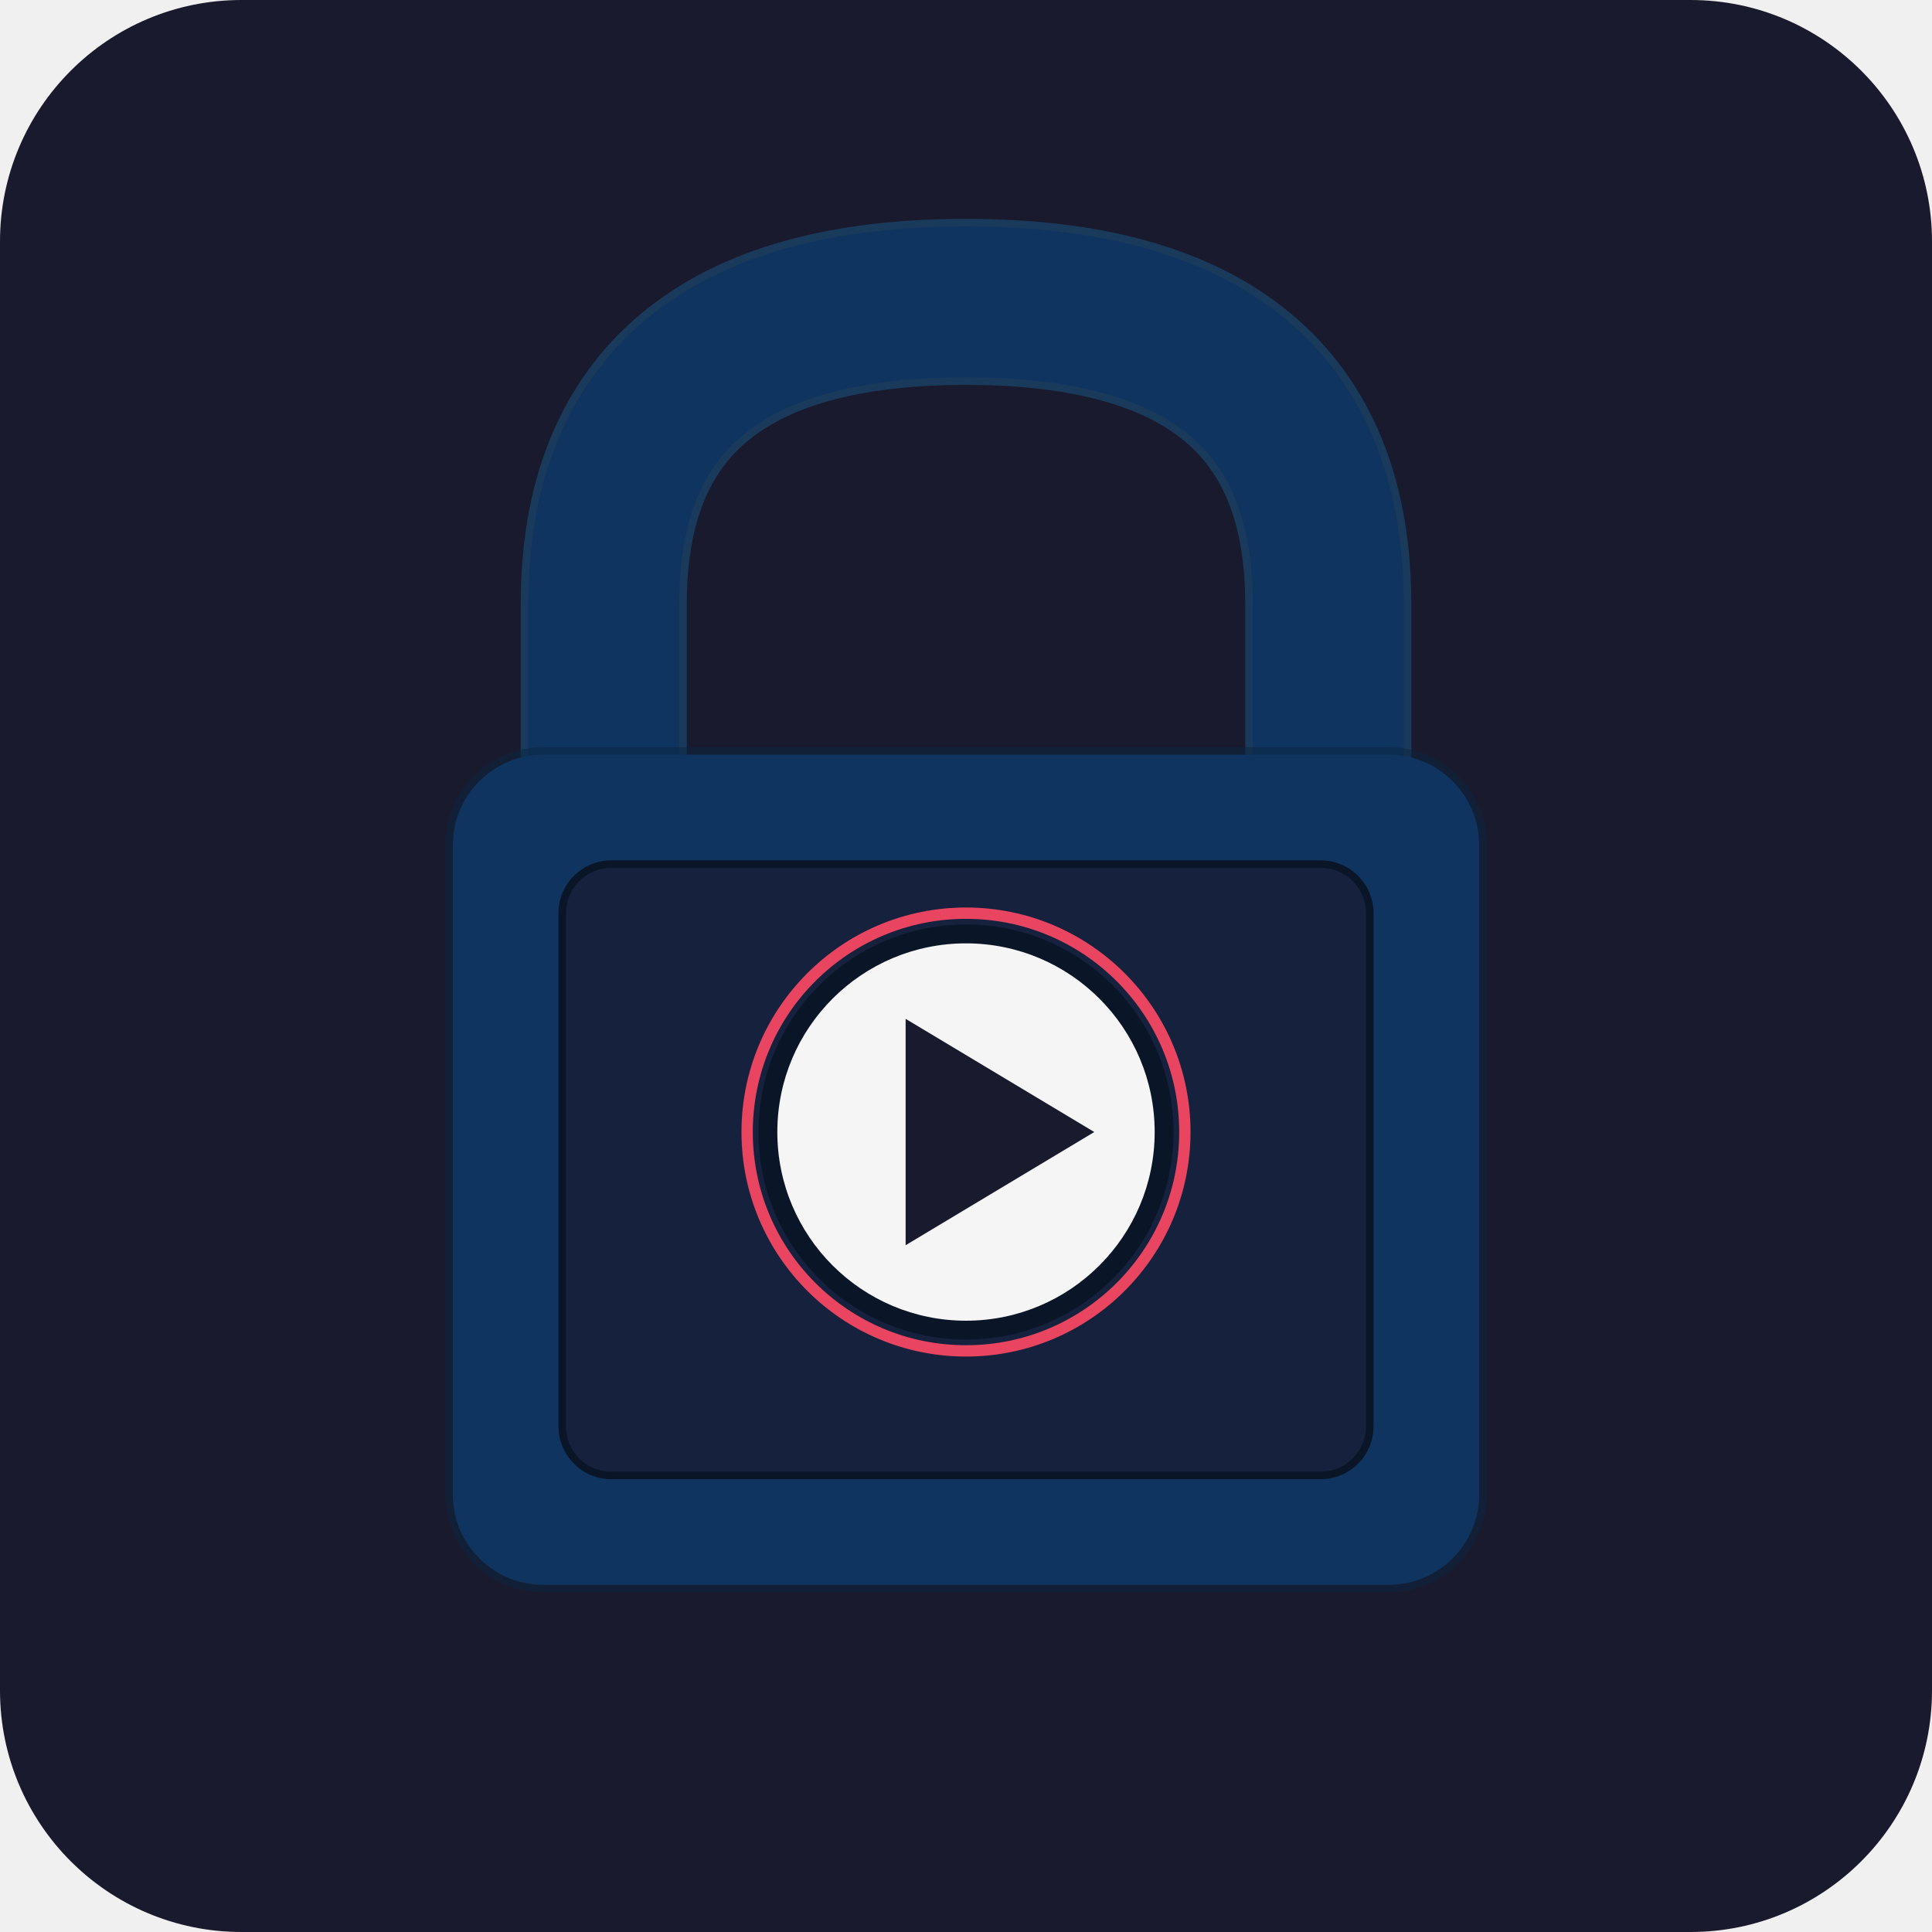
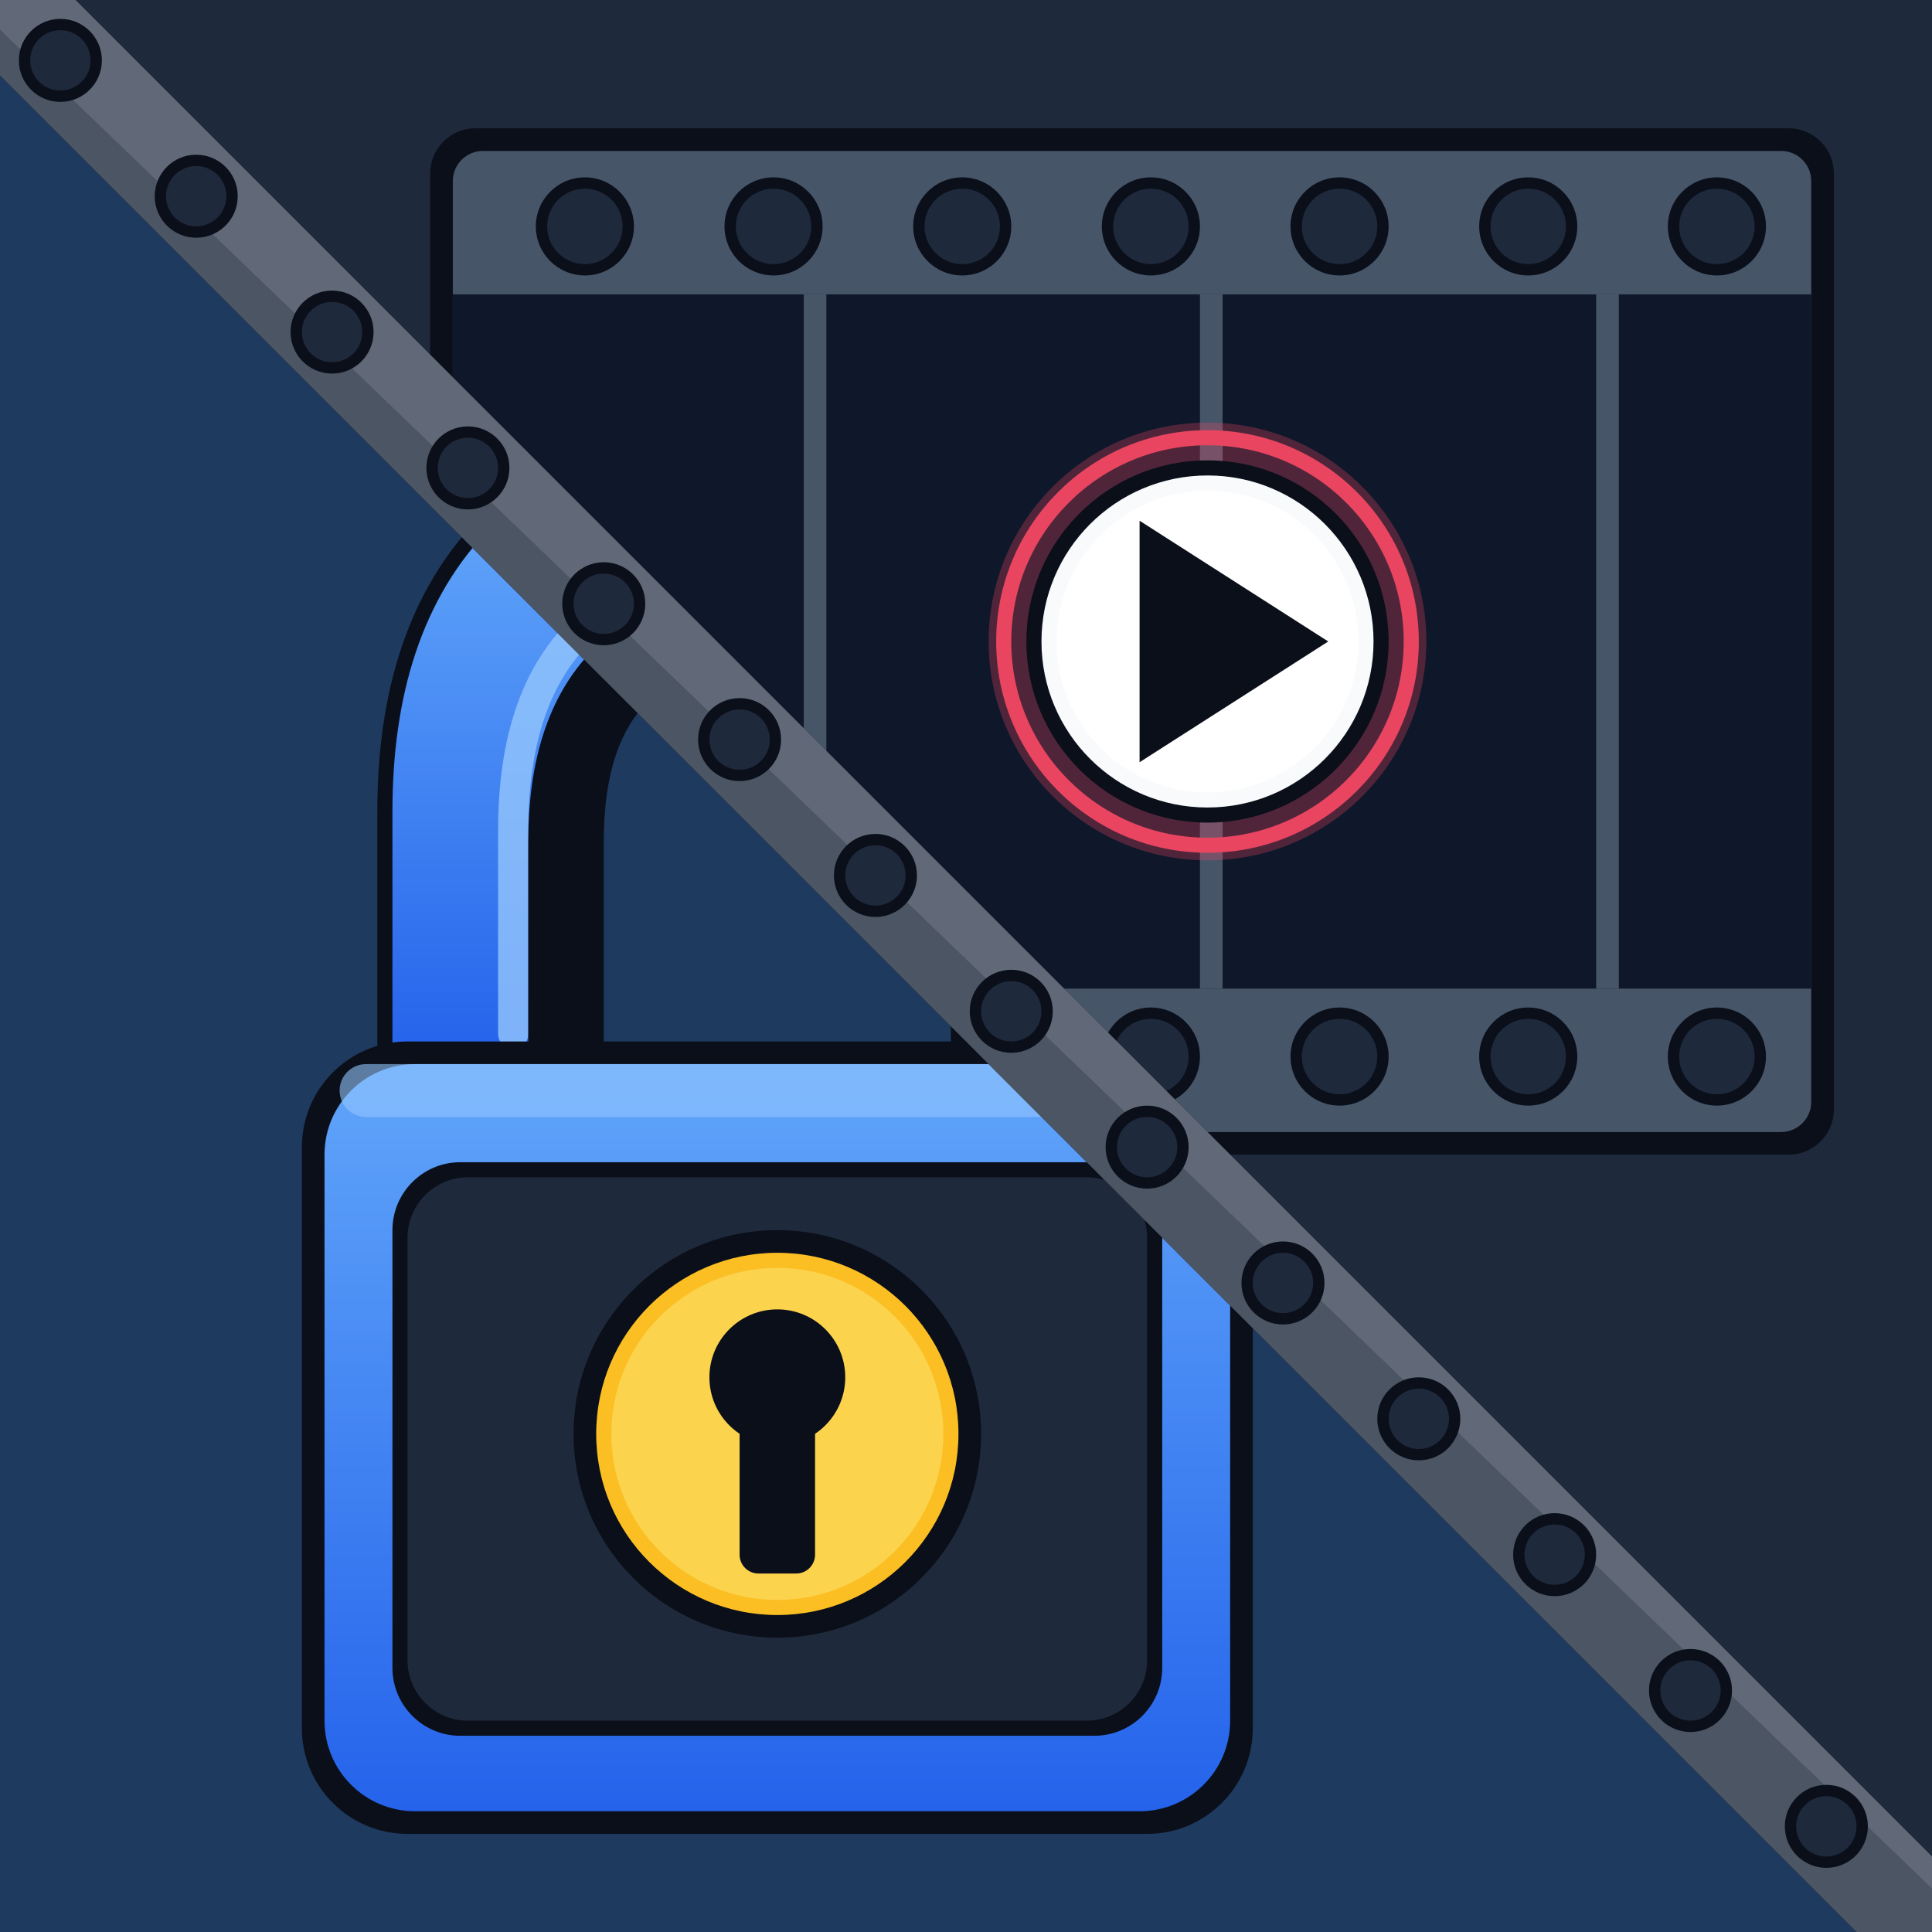
<svg xmlns="http://www.w3.org/2000/svg" viewBox="0 0 512 512">
-   <rect width="512" height="512" rx="64" fill="#1a1a2e" />
-   <path d="M160 200 L160 160 Q160 80 256 80 Q352 80 352 160 L352 200" fill="none" stroke="#1a3a5c" stroke-width="44" stroke-linecap="round" />
-   <path d="M160 200 L160 160 Q160 80 256 80 Q352 80 352 160 L352 200" fill="none" stroke="#0f3460" stroke-width="40" stroke-linecap="round" />
-   <rect x="118" y="198" width="276" height="224" rx="26" fill="#0a2540" opacity="0.5" />
-   <rect x="120" y="200" width="272" height="220" rx="24" fill="#0f3460" />
-   <rect x="148" y="228" width="216" height="164" rx="14" fill="#0a1628" />
-   <rect x="150" y="230" width="212" height="160" rx="12" fill="#16213e" />
-   <circle cx="256" cy="300" r="55" fill="#0a1628" />
-   <circle cx="256" cy="300" r="50" fill="#f5f5f5" />
-   <path d="M240 270 L240 330 L290 300 Z" fill="#1a1a2e" />
-   <circle cx="256" cy="300" r="58" fill="none" stroke="#e94560" stroke-width="3" />
+   <defs>
+     <clipPath id="leftHalfHC">
+       <polygon points="0,0 0,512 512,512" />
+     </clipPath>
+     <clipPath id="rightHalfHC">
+       <polygon points="0,0 512,0 512,512" />
+     </clipPath>
+     <linearGradient id="lockGradientHC" x1="0%" y1="0%" x2="0%" y2="100%">
+       <stop offset="0%" stop-color="#60a5fa" />
+       <stop offset="100%" stop-color="#2563eb" />
+     </linearGradient>
+   </defs>
+   <rect width="512" height="512" rx="64" fill="#0a0f1a" />
+   <g clip-path="url(#leftHalfHC)">
+     <rect width="512" height="512" fill="#1e3a5f" />
+     <g transform="translate(-50, 60)">
+       <path d="M176 220 L176 155 Q176 75 256 75 Q336 75 336 155 L336 220" fill="none" stroke="#0a0f1a" stroke-width="52" stroke-linecap="round" />
+       <path d="M176 220 L176 155 Q176 75 256 75 Q336 75 336 155 L336 220" fill="none" stroke="url(#lockGradientHC)" stroke-width="44" stroke-linecap="round" />
+       <path d="M186 214 L186 160 Q186 90 256 90 Q326 90 326 160 L326 214" fill="none" stroke="#93c5fd" stroke-width="8" stroke-linecap="round" opacity="0.8" />
+       <path d="M200 220 L200 163 Q200 105 256 105 Q312 105 312 163 L312 220" fill="none" stroke="#0a0f1a" stroke-width="20" stroke-linecap="round" />
+       <rect x="130" y="216" width="252" height="210" rx="28" fill="#0a0f1a" />
+       <rect x="136" y="222" width="240" height="198" rx="24" fill="url(#lockGradientHC)" />
+       <rect x="140" y="222" width="232" height="14" rx="7" fill="#93c5fd" opacity="0.6" />
+       <rect x="154" y="248" width="204" height="152" rx="18" fill="#0a0f1a" />
+       <rect x="158" y="252" width="196" height="144" rx="16" fill="#1e293b" />
+       <circle cx="256" cy="320" r="54" fill="#0a0f1a" />
+       <circle cx="256" cy="320" r="48" fill="#fbbf24" />
+       <circle cx="256" cy="320" r="44" fill="#fcd34d" />
+       <circle cx="256" cy="305" r="18" fill="#0a0f1a" />
+       <rect x="246" y="312" width="20" height="45" rx="5" fill="#0a0f1a" />
+     </g>
+   </g>
+   <g clip-path="url(#rightHalfHC)">
+     <rect width="512" height="512" fill="#1e293b" />
+     <g transform="translate(40, -60)">
+       <rect x="74" y="94" width="372" height="272" rx="12" fill="#0a0f1a" />
+       <rect x="80" y="100" width="360" height="260" rx="8" fill="#475569" />
+       <g>
+         <g fill="#0a0f1a">
+           <circle cx="115" cy="120" r="13" />
+           <circle cx="165" cy="120" r="13" />
+           <circle cx="215" cy="120" r="13" />
+           <circle cx="265" cy="120" r="13" />
+           <circle cx="315" cy="120" r="13" />
+           <circle cx="365" cy="120" r="13" />
+           <circle cx="415" cy="120" r="13" />
+         </g>
+         <g fill="#1e293b">
+           <circle cx="115" cy="120" r="10" />
+           <circle cx="165" cy="120" r="10" />
+           <circle cx="215" cy="120" r="10" />
+           <circle cx="265" cy="120" r="10" />
+           <circle cx="315" cy="120" r="10" />
+           <circle cx="365" cy="120" r="10" />
+           <circle cx="415" cy="120" r="10" />
+         </g>
+         <g fill="#0a0f1a">
+           <circle cx="115" cy="340" r="13" />
+           <circle cx="165" cy="340" r="13" />
+           <circle cx="215" cy="340" r="13" />
+           <circle cx="265" cy="340" r="13" />
+           <circle cx="315" cy="340" r="13" />
+           <circle cx="365" cy="340" r="13" />
+           <circle cx="415" cy="340" r="13" />
+         </g>
+         <g fill="#1e293b">
+           <circle cx="115" cy="340" r="10" />
+           <circle cx="165" cy="340" r="10" />
+           <circle cx="215" cy="340" r="10" />
+           <circle cx="265" cy="340" r="10" />
+           <circle cx="315" cy="340" r="10" />
+           <circle cx="365" cy="340" r="10" />
+           <circle cx="415" cy="340" r="10" />
+         </g>
+       </g>
+       <rect x="80" y="138" width="360" height="184" fill="#0f172a" />
+       <rect x="173" y="138" width="6" height="184" fill="#475569" />
+       <rect x="278" y="138" width="6" height="184" fill="#475569" />
+       <rect x="383" y="138" width="6" height="184" fill="#475569" />
+       <circle cx="280" cy="230" r="58" fill="#e94560" opacity="0.3" />
+       <circle cx="280" cy="230" r="54" fill="none" stroke="#e94560" stroke-width="4" />
+       <circle cx="280" cy="230" r="48" fill="#0a0f1a" />
+       <circle cx="280" cy="230" r="44" fill="#f8fafc" />
+       <circle cx="280" cy="230" r="40" fill="#ffffff" />
+       <path d="M262 198 L262 262 L312 230 Z" fill="#0a0f1a" />
+     </g>
+   </g>
+   <path d="M-24,-4 L-4,-24 L536,516 L516,536 Z" fill="#0a0f1a" />
+   <path d="M-20,0 L0,-20 L532,512 L512,532 Z" fill="#4b5563" />
+   <path d="M-20,0 L0,-20 L528,508 L524,512 L-4,4 Z" fill="#6b7280" opacity="0.7" />
+   <g>
+     <g fill="#0a0f1a">
+       <circle cx="16" cy="16" r="11" />
+       <circle cx="52" cy="52" r="11" />
+       <circle cx="88" cy="88" r="11" />
+       <circle cx="124" cy="124" r="11" />
+       <circle cx="160" cy="160" r="11" />
+       <circle cx="196" cy="196" r="11" />
+       <circle cx="232" cy="232" r="11" />
+       <circle cx="268" cy="268" r="11" />
+       <circle cx="304" cy="304" r="11" />
+       <circle cx="340" cy="340" r="11" />
+       <circle cx="376" cy="376" r="11" />
+       <circle cx="412" cy="412" r="11" />
+       <circle cx="448" cy="448" r="11" />
+       <circle cx="484" cy="484" r="11" />
+     </g>
+     <g fill="#1e293b">
+       <circle cx="16" cy="16" r="8" />
+       <circle cx="52" cy="52" r="8" />
+       <circle cx="88" cy="88" r="8" />
+       <circle cx="124" cy="124" r="8" />
+       <circle cx="160" cy="160" r="8" />
+       <circle cx="196" cy="196" r="8" />
+       <circle cx="232" cy="232" r="8" />
+       <circle cx="268" cy="268" r="8" />
+       <circle cx="304" cy="304" r="8" />
+       <circle cx="340" cy="340" r="8" />
+       <circle cx="376" cy="376" r="8" />
+       <circle cx="412" cy="412" r="8" />
+       <circle cx="448" cy="448" r="8" />
+       <circle cx="484" cy="484" r="8" />
+     </g>
+   </g>
</svg>
